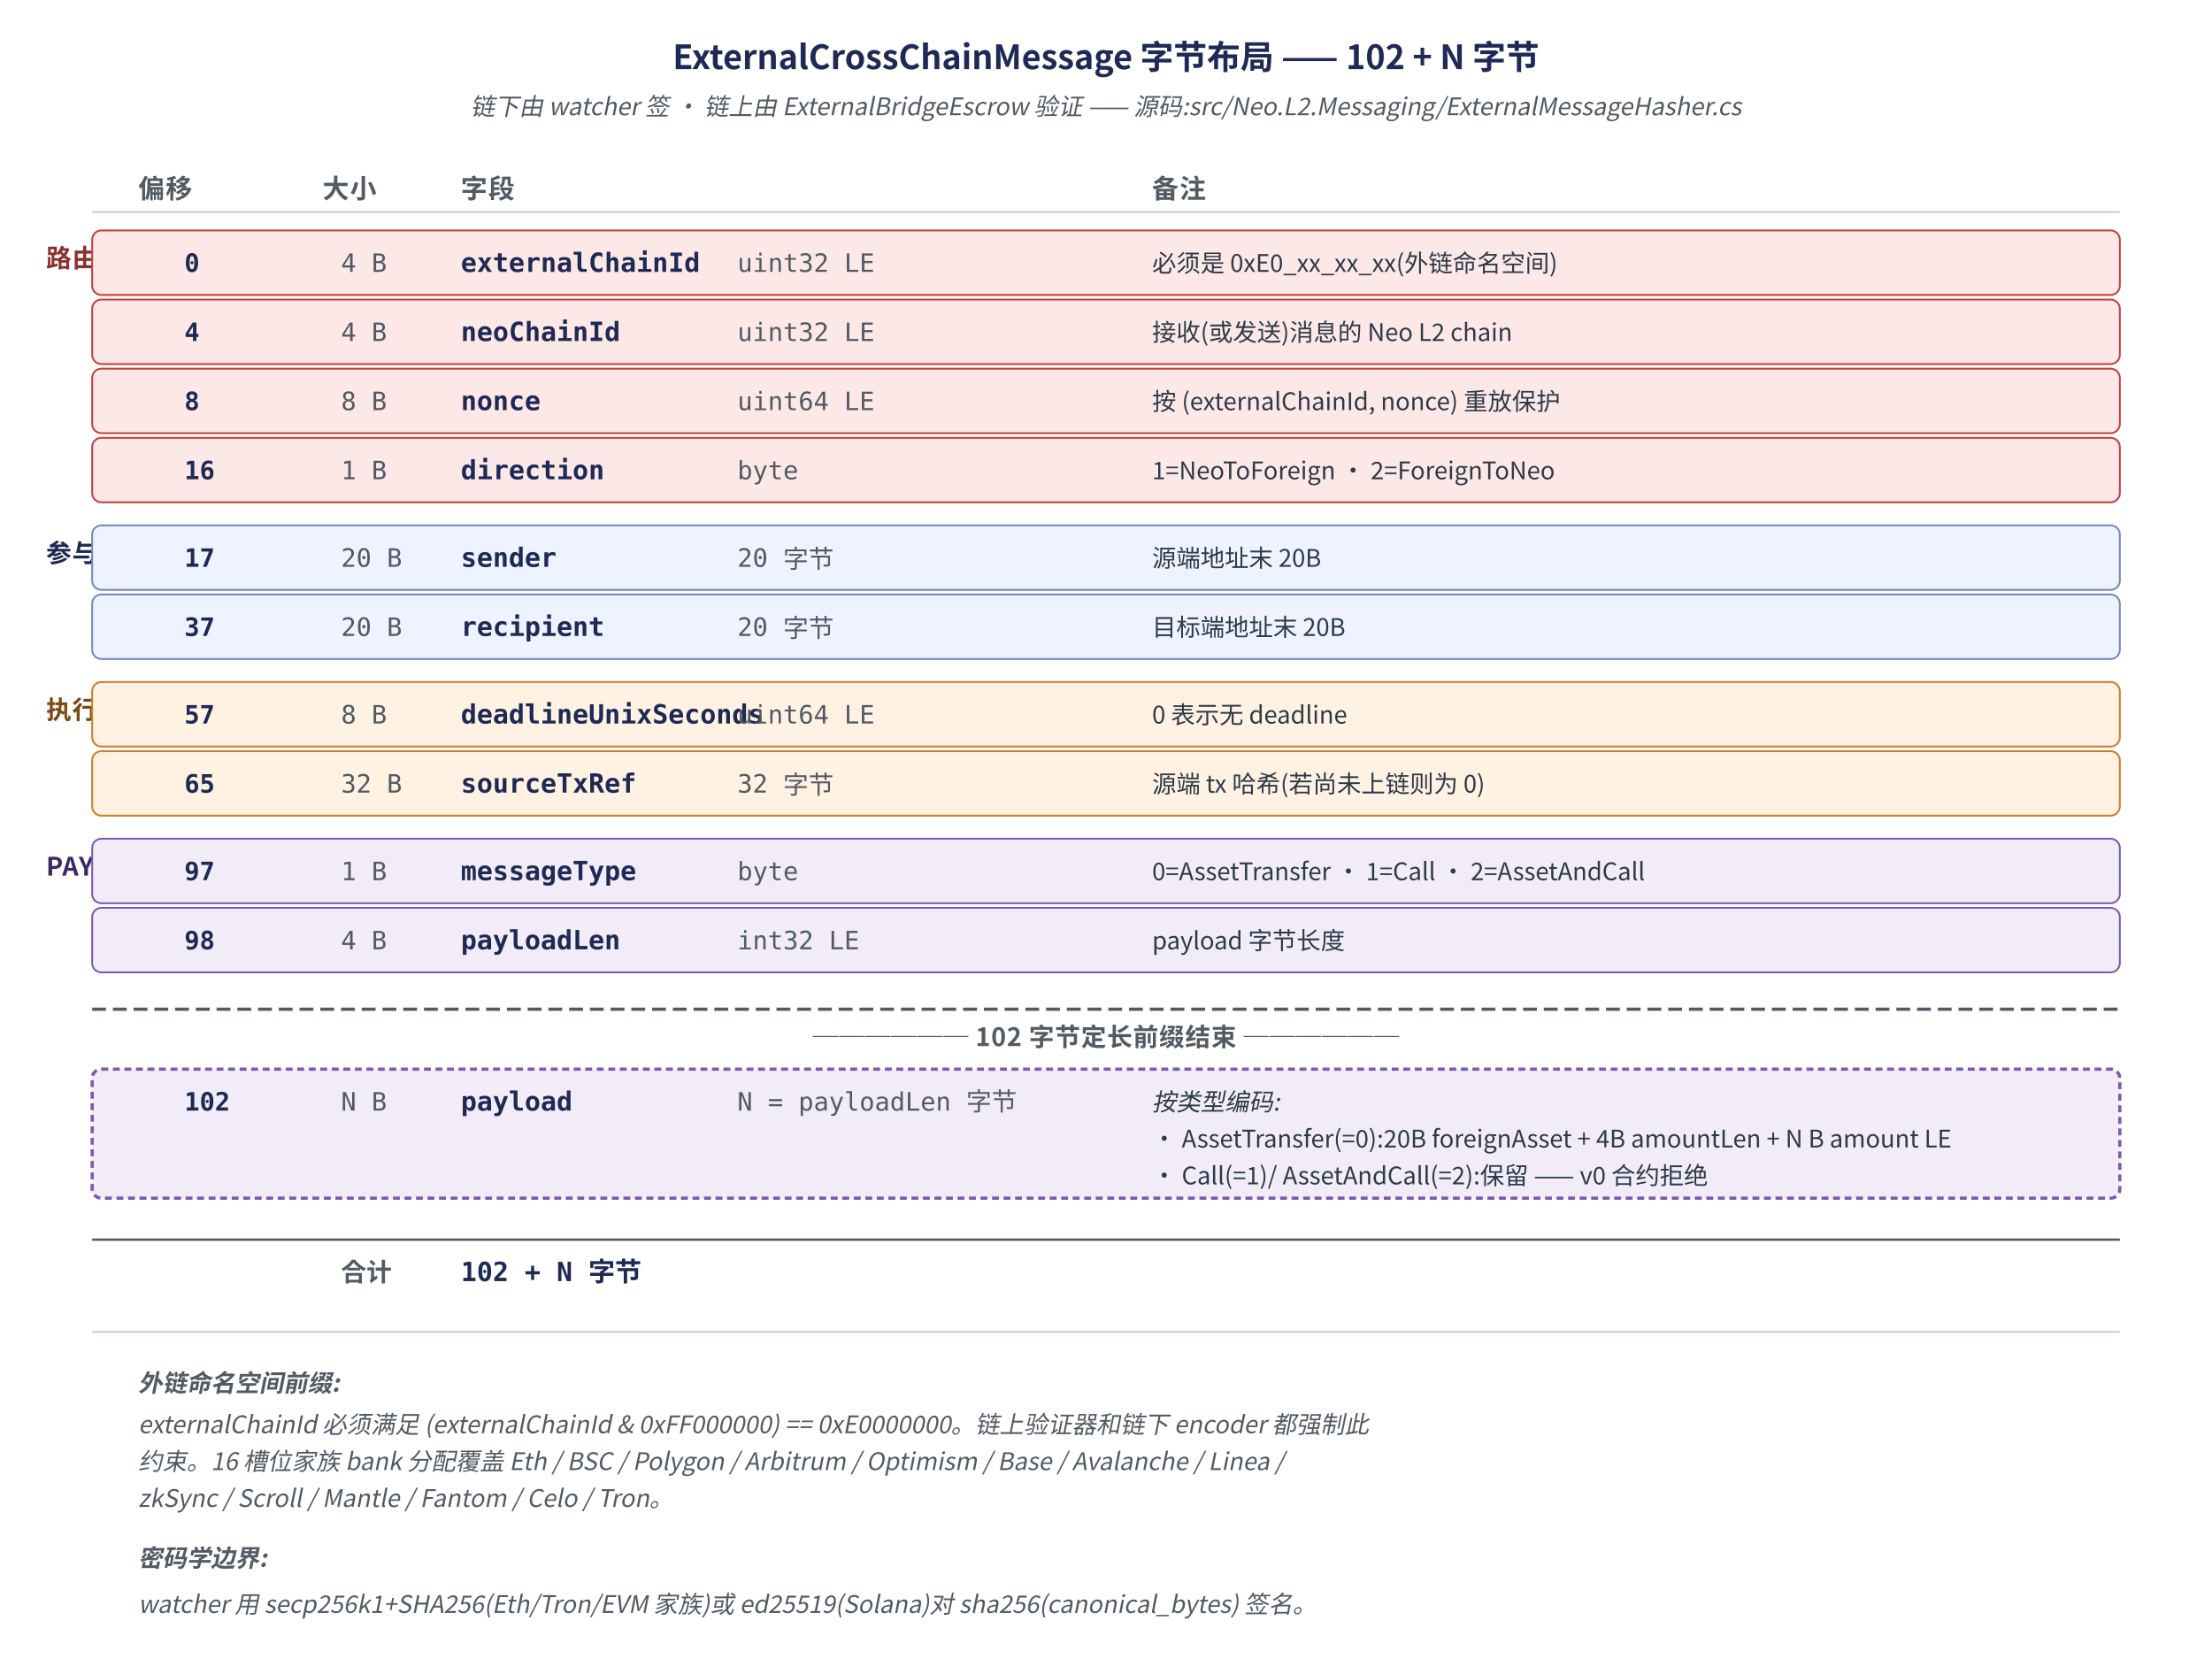
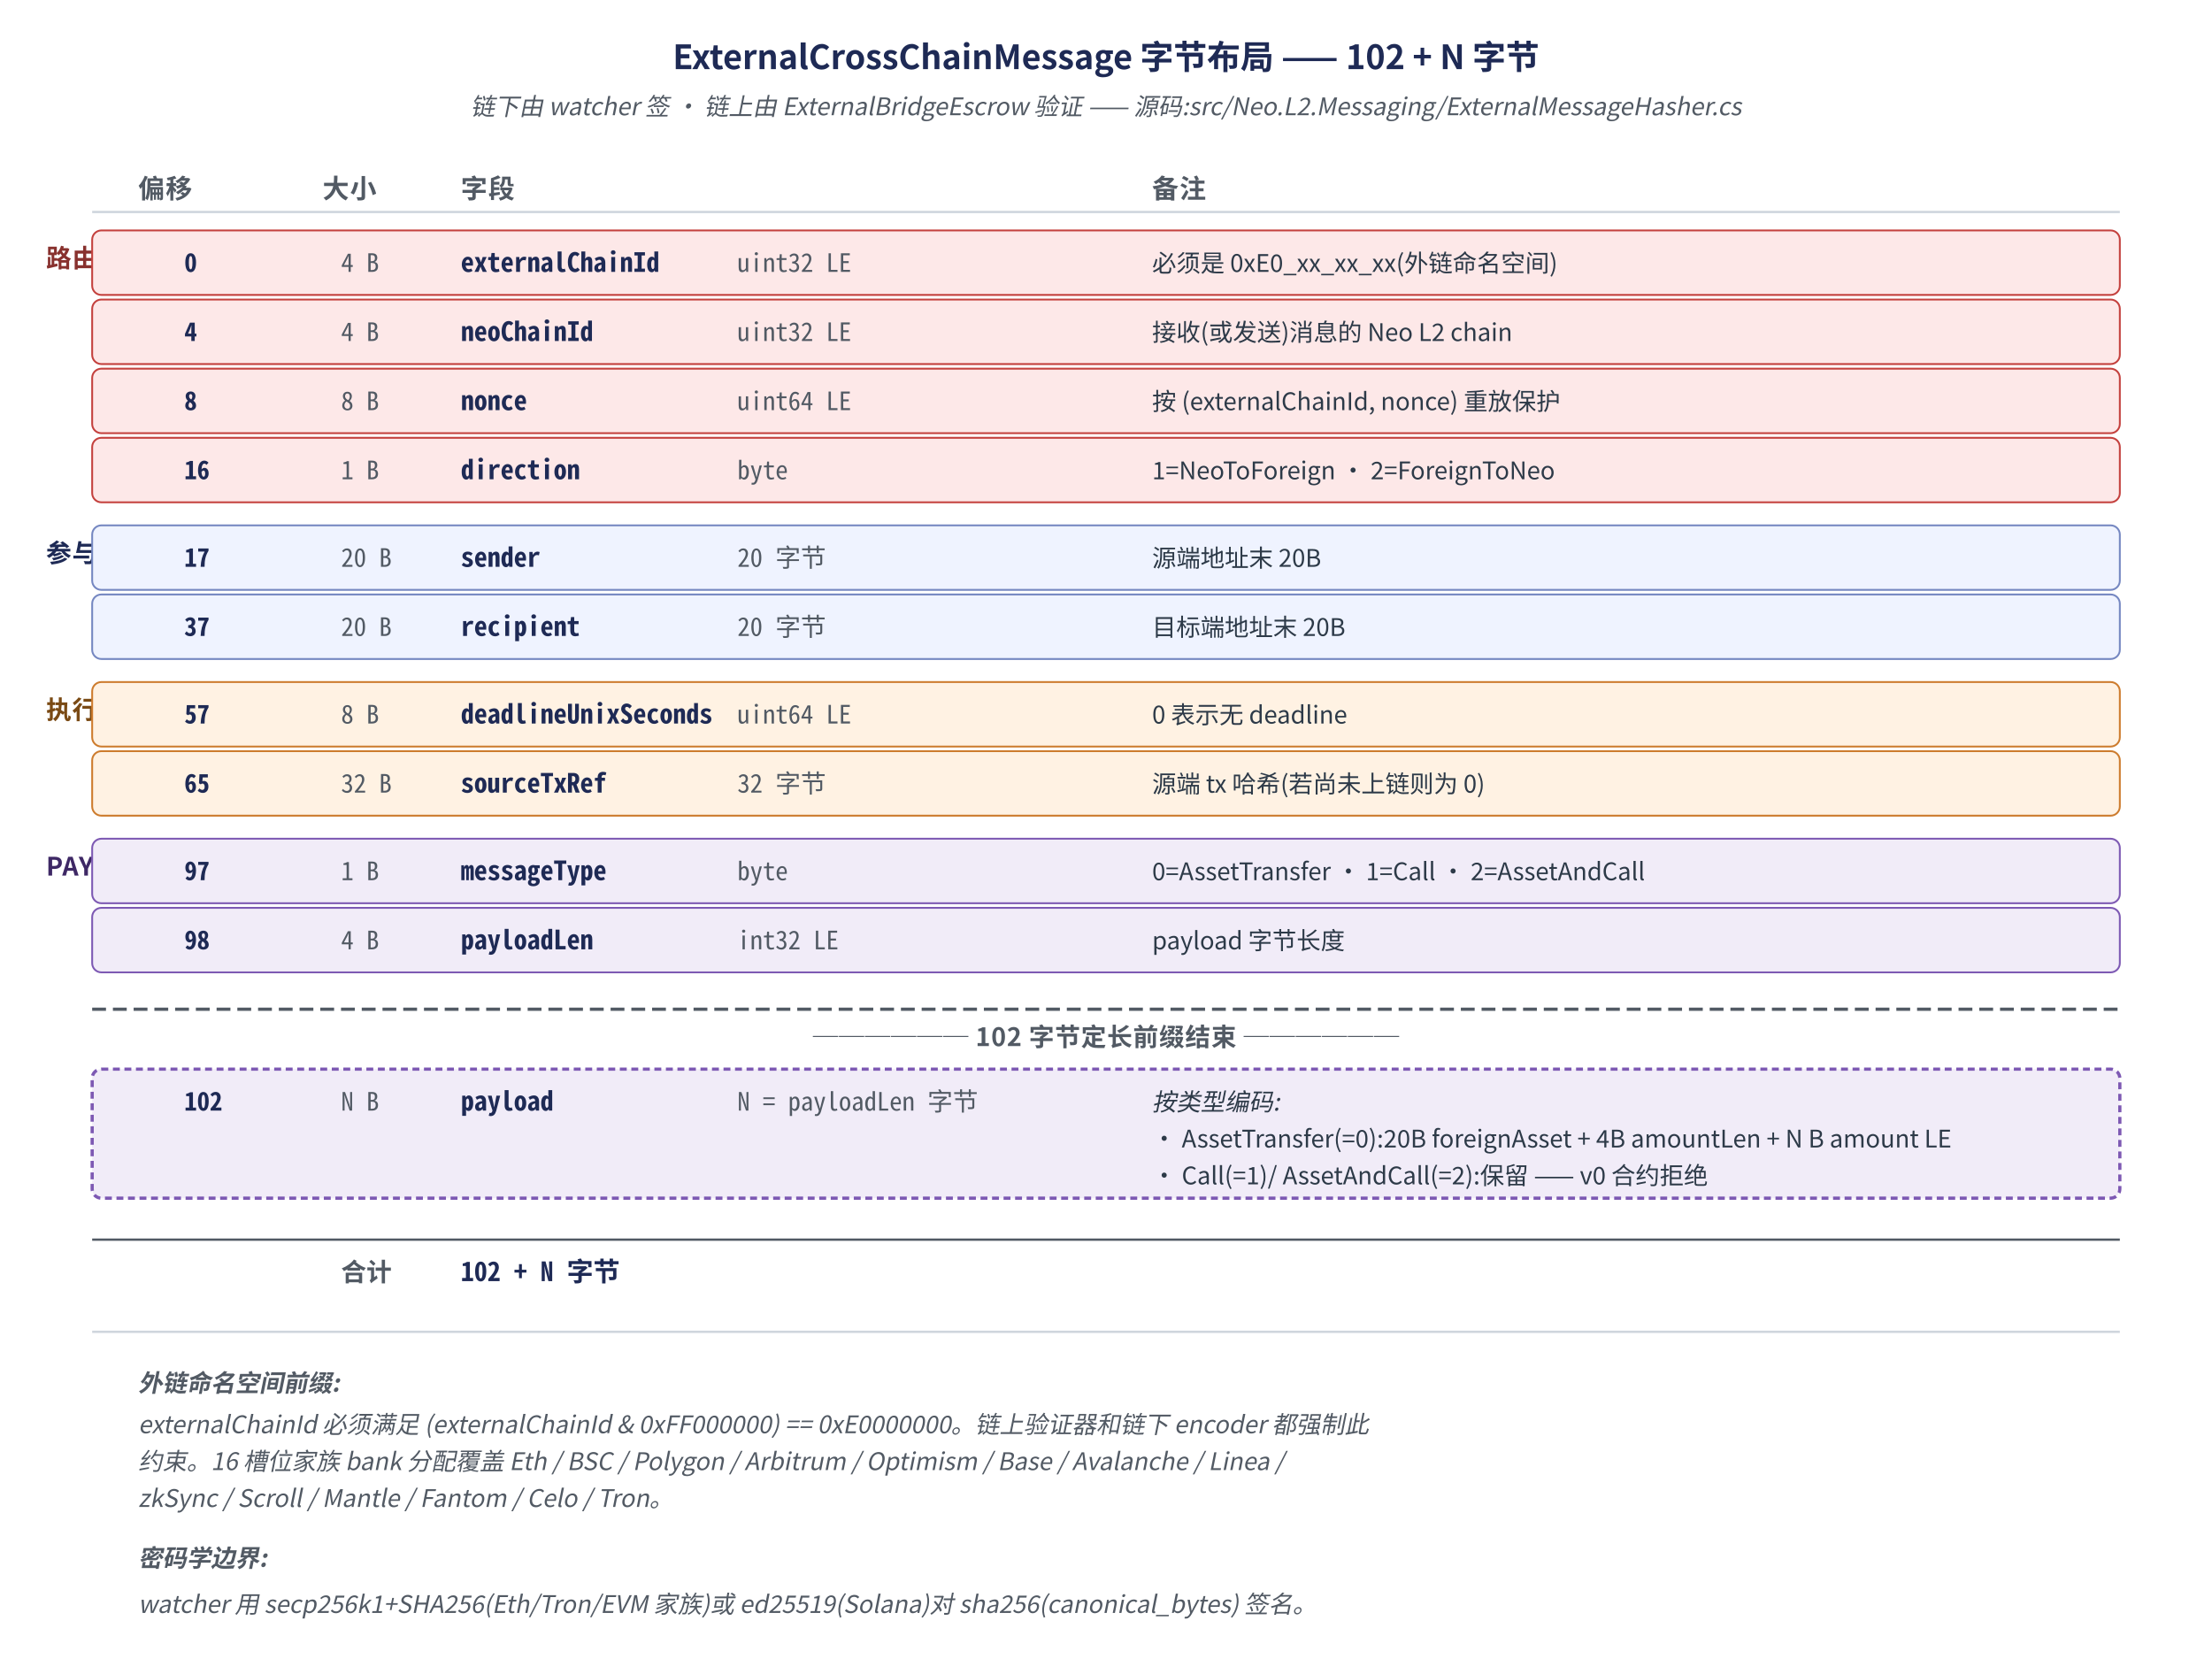
<svg xmlns="http://www.w3.org/2000/svg" viewBox="0 0 960 720" font-family="'Noto Sans CJK SC', 'Source Han Sans SC', 'WenQuanYi Zen Hei', 'Microsoft YaHei', sans-serif" role="img" aria-labelledby="title desc">
  <defs>
    <filter id="card" x="-2%" y="-3%" width="104%" height="106%">
      <feDropShadow dx="0" dy="1" stdDeviation="0.9" flood-color="#000000" flood-opacity="0.07" />
    </filter>
    <style>
      .header     { font-size: 14.5px; font-weight: 700; }
      .col-h      { font-size: 11.5px; font-weight: 700; fill: #525a64; letter-spacing: 0.4px; }
-       .offset     { font-size: 11px; fill: #1e2a55; font-weight: 700; font-family: ui-monospace, 'SF Mono', monospace; }
-       .size       { font-size: 11px; fill: #525a64; font-family: ui-monospace, 'SF Mono', monospace; }
-       .field      { font-size: 11.5px; fill: #1e2a55; font-weight: 700; font-family: ui-monospace, 'SF Mono', monospace; }
+       .offset     { font-size: 11px; fill: #1e2a55; font-weight: 700; font-family: 'Noto Sans Mono CJK SC', ui-monospace, 'SF Mono',monospace; }
+       .size       { font-size: 11px; fill: #525a64; font-family: 'Noto Sans Mono CJK SC', ui-monospace, 'SF Mono',monospace; }
+       .field      { font-size: 11.5px; fill: #1e2a55; font-weight: 700; font-family: 'Noto Sans Mono CJK SC', ui-monospace, 'SF Mono',monospace; }
      .desc       { font-size: 10.5px; fill: #2d3a48; }
      .grp        { font-size: 11px; font-weight: 600; letter-spacing: 0.3px; }
      .ftr        { font-size: 10.5px; fill: #525a64; font-style: italic; }
    </style>
  </defs>
  <rect width="960" height="720" fill="#ffffff" />
  <text x="480" y="30" text-anchor="middle" class="header" fill="#1e2a55">ExternalCrossChainMessage 字节布局 —— 102 + N 字节</text>
  <text x="480" y="50" text-anchor="middle" class="ftr">链下由 watcher 签 · 链上由 ExternalBridgeEscrow 验证 —— 源码:src/Neo.L2.Messaging/ExternalMessageHasher.cs</text>
  <text x="60" y="86" class="col-h">偏移</text>
  <text x="140" y="86" class="col-h">大小</text>
  <text x="200" y="86" class="col-h">字段</text>
  <text x="500" y="86" class="col-h">备注</text>
  <line x1="40" y1="92" x2="920" y2="92" stroke="#cfd5dd" stroke-width="1" />
  <text x="20" y="116" class="grp" fill="#88312e">路由</text>
  <rect x="40" y="100" width="880" height="28" rx="4" ry="4" fill="#fde8e8" stroke="#c4413e" stroke-width="0.8" />
  <text x="80" y="118" class="offset">0</text>
  <text x="148" y="118" class="size">4 B</text>
  <text x="200" y="118" class="field">externalChainId</text>
  <text x="320" y="118" class="size">uint32 LE</text>
  <text x="500" y="118" class="desc">必须是 0xE0_xx_xx_xx(外链命名空间)</text>
  <rect x="40" y="130" width="880" height="28" rx="4" ry="4" fill="#fde8e8" stroke="#c4413e" stroke-width="0.8" />
  <text x="80" y="148" class="offset">4</text>
  <text x="148" y="148" class="size">4 B</text>
  <text x="200" y="148" class="field">neoChainId</text>
  <text x="320" y="148" class="size">uint32 LE</text>
  <text x="500" y="148" class="desc">接收(或发送)消息的 Neo L2 chain</text>
  <rect x="40" y="160" width="880" height="28" rx="4" ry="4" fill="#fde8e8" stroke="#c4413e" stroke-width="0.8" />
  <text x="80" y="178" class="offset">8</text>
  <text x="148" y="178" class="size">8 B</text>
  <text x="200" y="178" class="field">nonce</text>
  <text x="320" y="178" class="size">uint64 LE</text>
  <text x="500" y="178" class="desc">按 (externalChainId, nonce) 重放保护</text>
  <rect x="40" y="190" width="880" height="28" rx="4" ry="4" fill="#fde8e8" stroke="#c4413e" stroke-width="0.8" />
  <text x="80" y="208" class="offset">16</text>
  <text x="148" y="208" class="size">1 B</text>
  <text x="200" y="208" class="field">direction</text>
  <text x="320" y="208" class="size">byte</text>
  <text x="500" y="208" class="desc">1=NeoToForeign · 2=ForeignToNeo</text>
  <text x="20" y="244" class="grp" fill="#1e2a55">参与方</text>
  <rect x="40" y="228" width="880" height="28" rx="4" ry="4" fill="#eff3ff" stroke="#7587c1" stroke-width="0.8" />
  <text x="80" y="246" class="offset">17</text>
  <text x="148" y="246" class="size">20 B</text>
  <text x="200" y="246" class="field">sender</text>
  <text x="320" y="246" class="size">20 字节</text>
  <text x="500" y="246" class="desc">源端地址末 20B</text>
  <rect x="40" y="258" width="880" height="28" rx="4" ry="4" fill="#eff3ff" stroke="#7587c1" stroke-width="0.8" />
  <text x="80" y="276" class="offset">37</text>
  <text x="148" y="276" class="size">20 B</text>
  <text x="200" y="276" class="field">recipient</text>
  <text x="320" y="276" class="size">20 字节</text>
  <text x="500" y="276" class="desc">目标端地址末 20B</text>
  <text x="20" y="312" class="grp" fill="#7a4a14">执行上下文</text>
  <rect x="40" y="296" width="880" height="28" rx="4" ry="4" fill="#fff2e3" stroke="#cd7c2e" stroke-width="0.8" />
  <text x="80" y="314" class="offset">57</text>
  <text x="148" y="314" class="size">8 B</text>
  <text x="200" y="314" class="field">deadlineUnixSeconds</text>
  <text x="320" y="314" class="size">uint64 LE</text>
  <text x="500" y="314" class="desc">0 表示无 deadline</text>
  <rect x="40" y="326" width="880" height="28" rx="4" ry="4" fill="#fff2e3" stroke="#cd7c2e" stroke-width="0.8" />
  <text x="80" y="344" class="offset">65</text>
  <text x="148" y="344" class="size">32 B</text>
  <text x="200" y="344" class="field">sourceTxRef</text>
  <text x="320" y="344" class="size">32 字节</text>
  <text x="500" y="344" class="desc">源端 tx 哈希(若尚未上链则为 0)</text>
  <text x="20" y="380" class="grp" fill="#3e2865">PAYLOAD 头</text>
  <rect x="40" y="364" width="880" height="28" rx="4" ry="4" fill="#f1ecf8" stroke="#7d59b3" stroke-width="0.8" />
  <text x="80" y="382" class="offset">97</text>
  <text x="148" y="382" class="size">1 B</text>
  <text x="200" y="382" class="field">messageType</text>
  <text x="320" y="382" class="size">byte</text>
  <text x="500" y="382" class="desc">0=AssetTransfer · 1=Call · 2=AssetAndCall</text>
  <rect x="40" y="394" width="880" height="28" rx="4" ry="4" fill="#f1ecf8" stroke="#7d59b3" stroke-width="0.8" />
  <text x="80" y="412" class="offset">98</text>
  <text x="148" y="412" class="size">4 B</text>
  <text x="200" y="412" class="field">payloadLen</text>
  <text x="320" y="412" class="size">int32 LE</text>
  <text x="500" y="412" class="desc">payload 字节长度</text>
  <line x1="40" y1="438" x2="920" y2="438" stroke="#525a64" stroke-width="1.4" stroke-dasharray="6 3" />
  <text x="480" y="454" text-anchor="middle" class="grp" fill="#525a64">────── 102 字节定长前缀结束 ──────</text>
  <rect x="40" y="464" width="880" height="56" rx="4" ry="4" fill="#f1ecf8" stroke="#7d59b3" stroke-width="1.4" stroke-dasharray="3 2" />
  <text x="80" y="482" class="offset">102</text>
  <text x="148" y="482" class="size">N B</text>
  <text x="200" y="482" class="field">payload</text>
  <text x="320" y="482" class="size">N = payloadLen 字节</text>
  <text x="500" y="482" class="desc" font-style="italic">按类型编码:</text>
  <text x="500" y="498" class="desc">  · AssetTransfer(=0):20B foreignAsset + 4B amountLen + N B amount LE</text>
  <text x="500" y="514" class="desc">  · Call(=1)/ AssetAndCall(=2):保留 —— v0 合约拒绝</text>
  <line x1="40" y1="538" x2="920" y2="538" stroke="#525a64" stroke-width="1" />
  <text x="148" y="556" class="size" font-weight="700" fill="#1e2a55">合计</text>
  <text x="200" y="556" class="field" font-size="13">102 + N 字节</text>
  <line x1="40" y1="578" x2="920" y2="578" stroke="#cfd5dd" stroke-width="1" />
  <text x="60" y="604" class="ftr" font-weight="600" fill="#1e2a55">外链命名空间前缀:</text>
  <text x="60" y="622" class="ftr">externalChainId 必须满足 (externalChainId &amp; 0xFF000000) == 0xE0000000。链上验证器和链下 encoder 都强制此</text>
  <text x="60" y="638" class="ftr">约束。16 槽位家族 bank 分配覆盖 Eth / BSC / Polygon / Arbitrum / Optimism / Base / Avalanche / Linea /</text>
  <text x="60" y="654" class="ftr">zkSync / Scroll / Mantle / Fantom / Celo / Tron。</text>
  <text x="60" y="680" class="ftr" font-weight="600" fill="#1e2a55">密码学边界:</text>
  <text x="60" y="700" class="ftr">watcher 用 secp256k1+SHA256(Eth/Tron/EVM 家族)或 ed25519(Solana)对 sha256(canonical_bytes) 签名。</text>
</svg>
